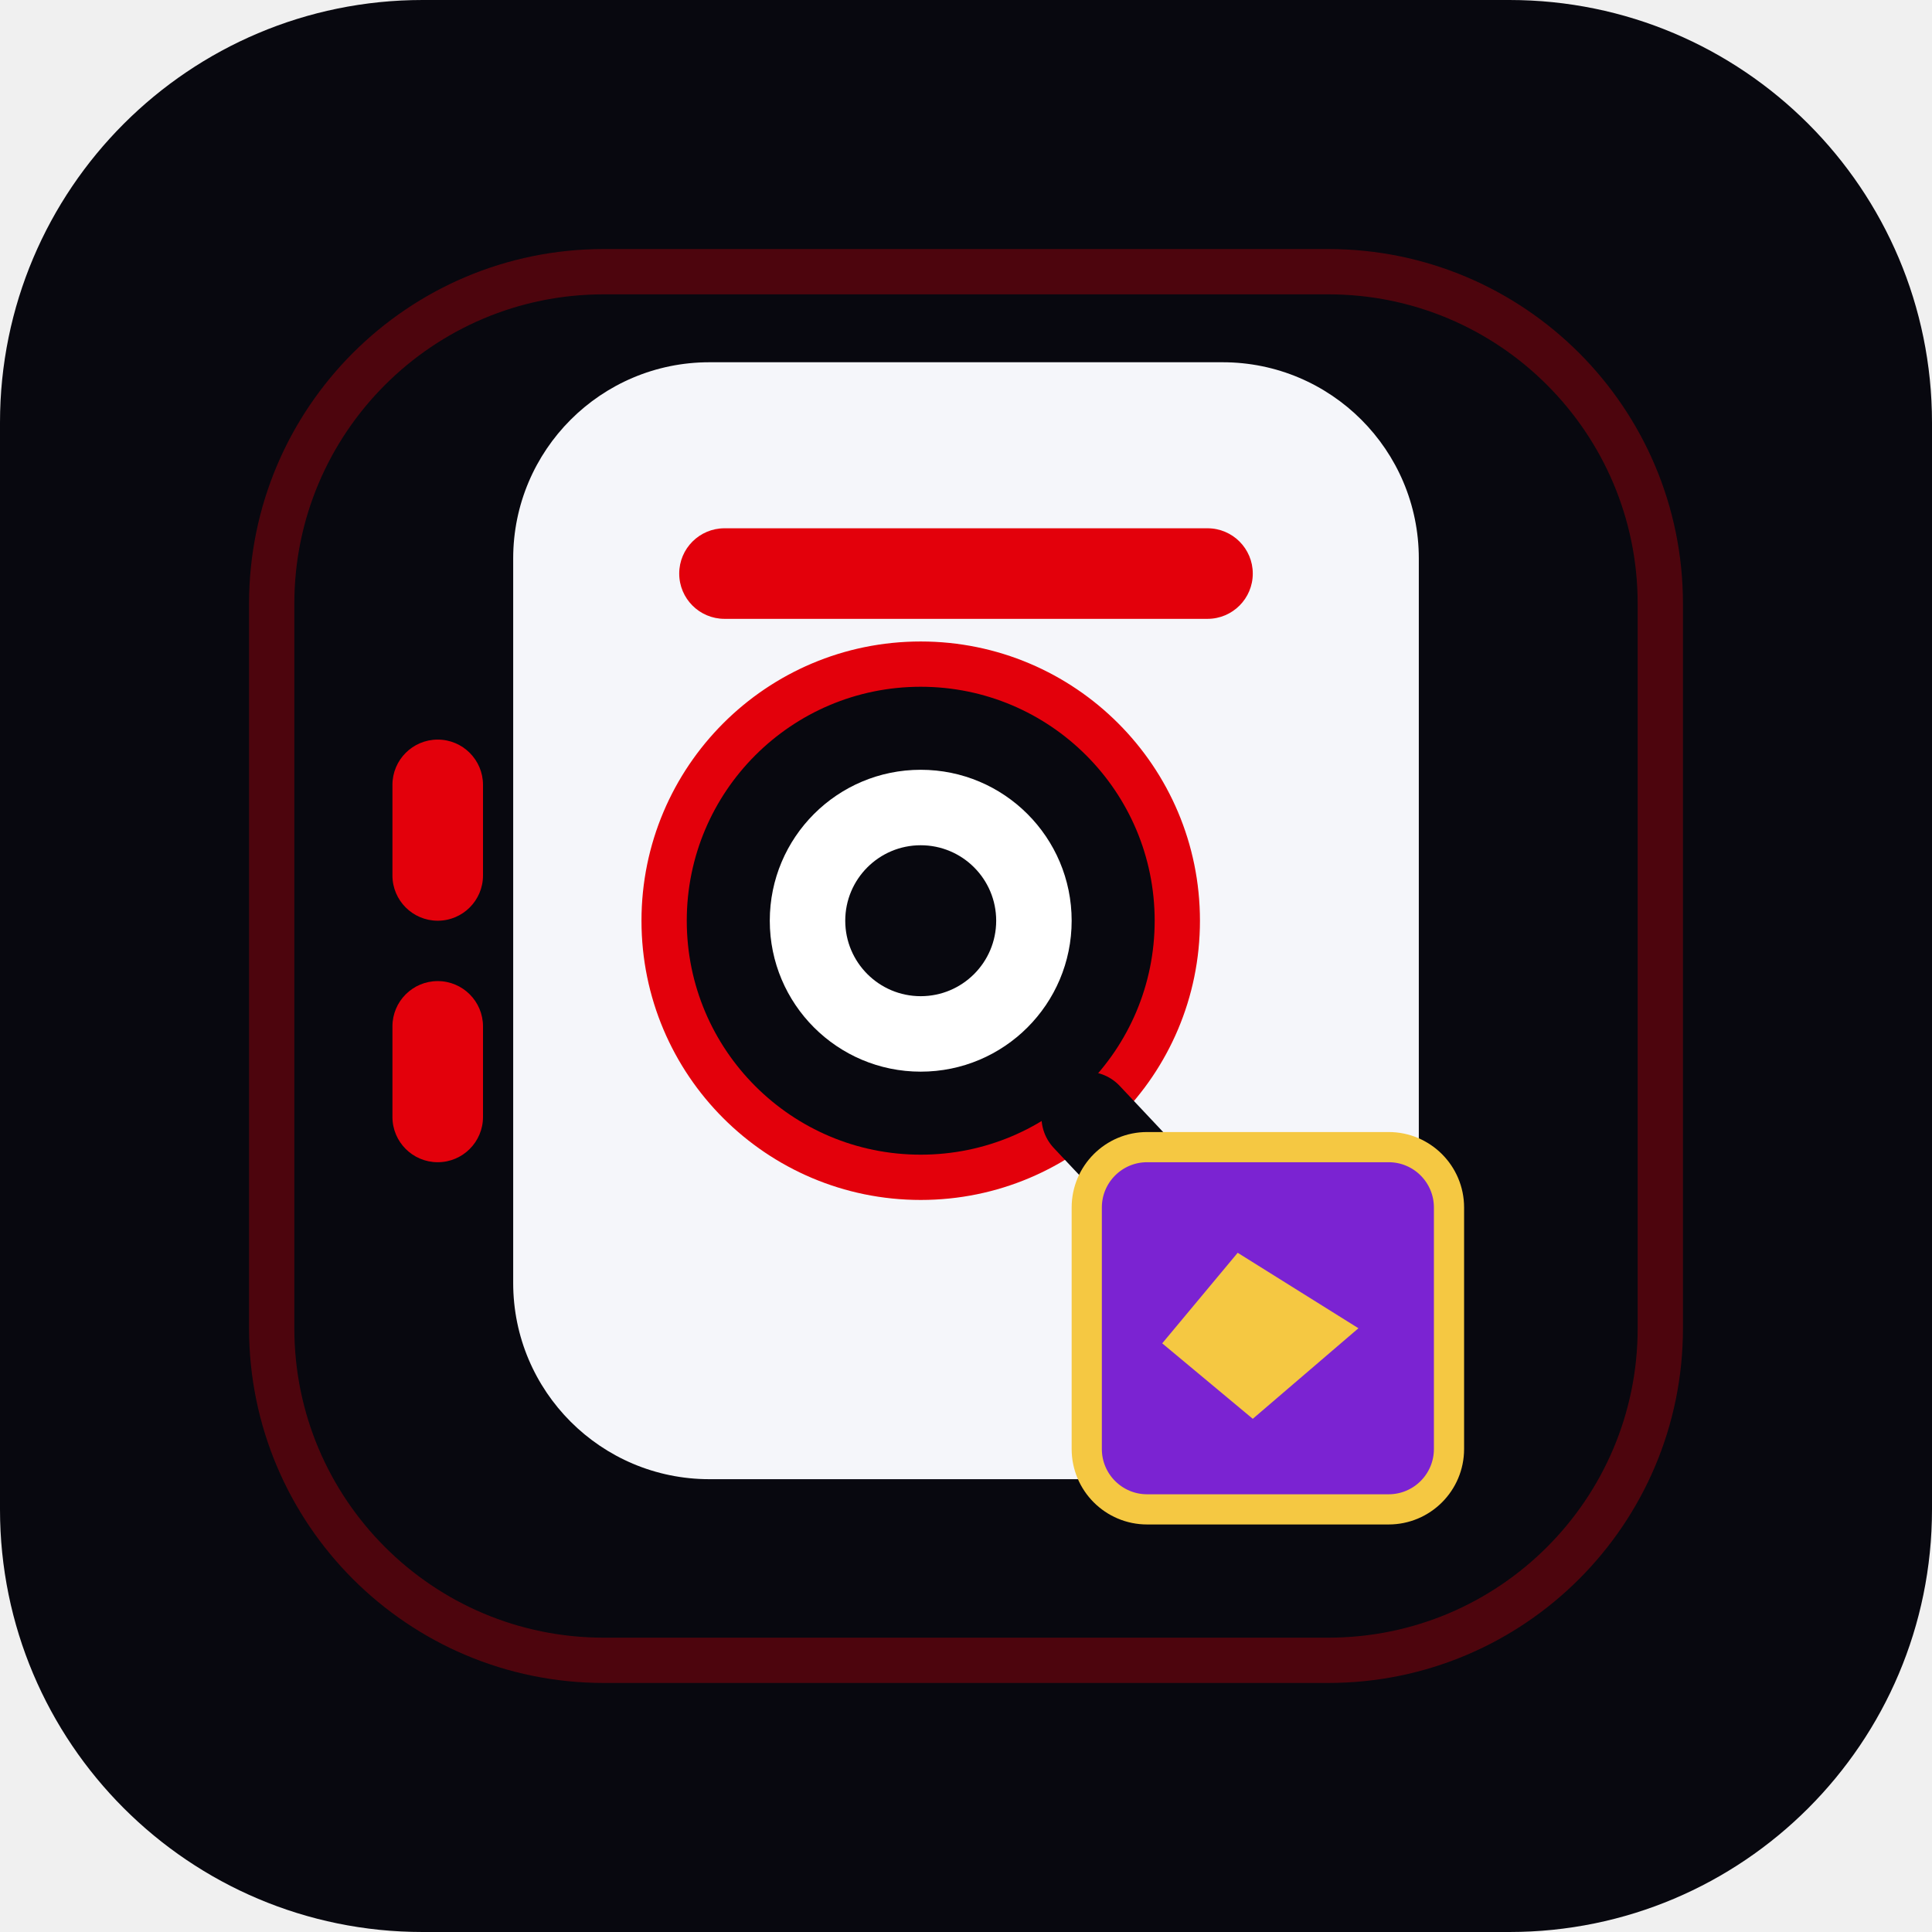
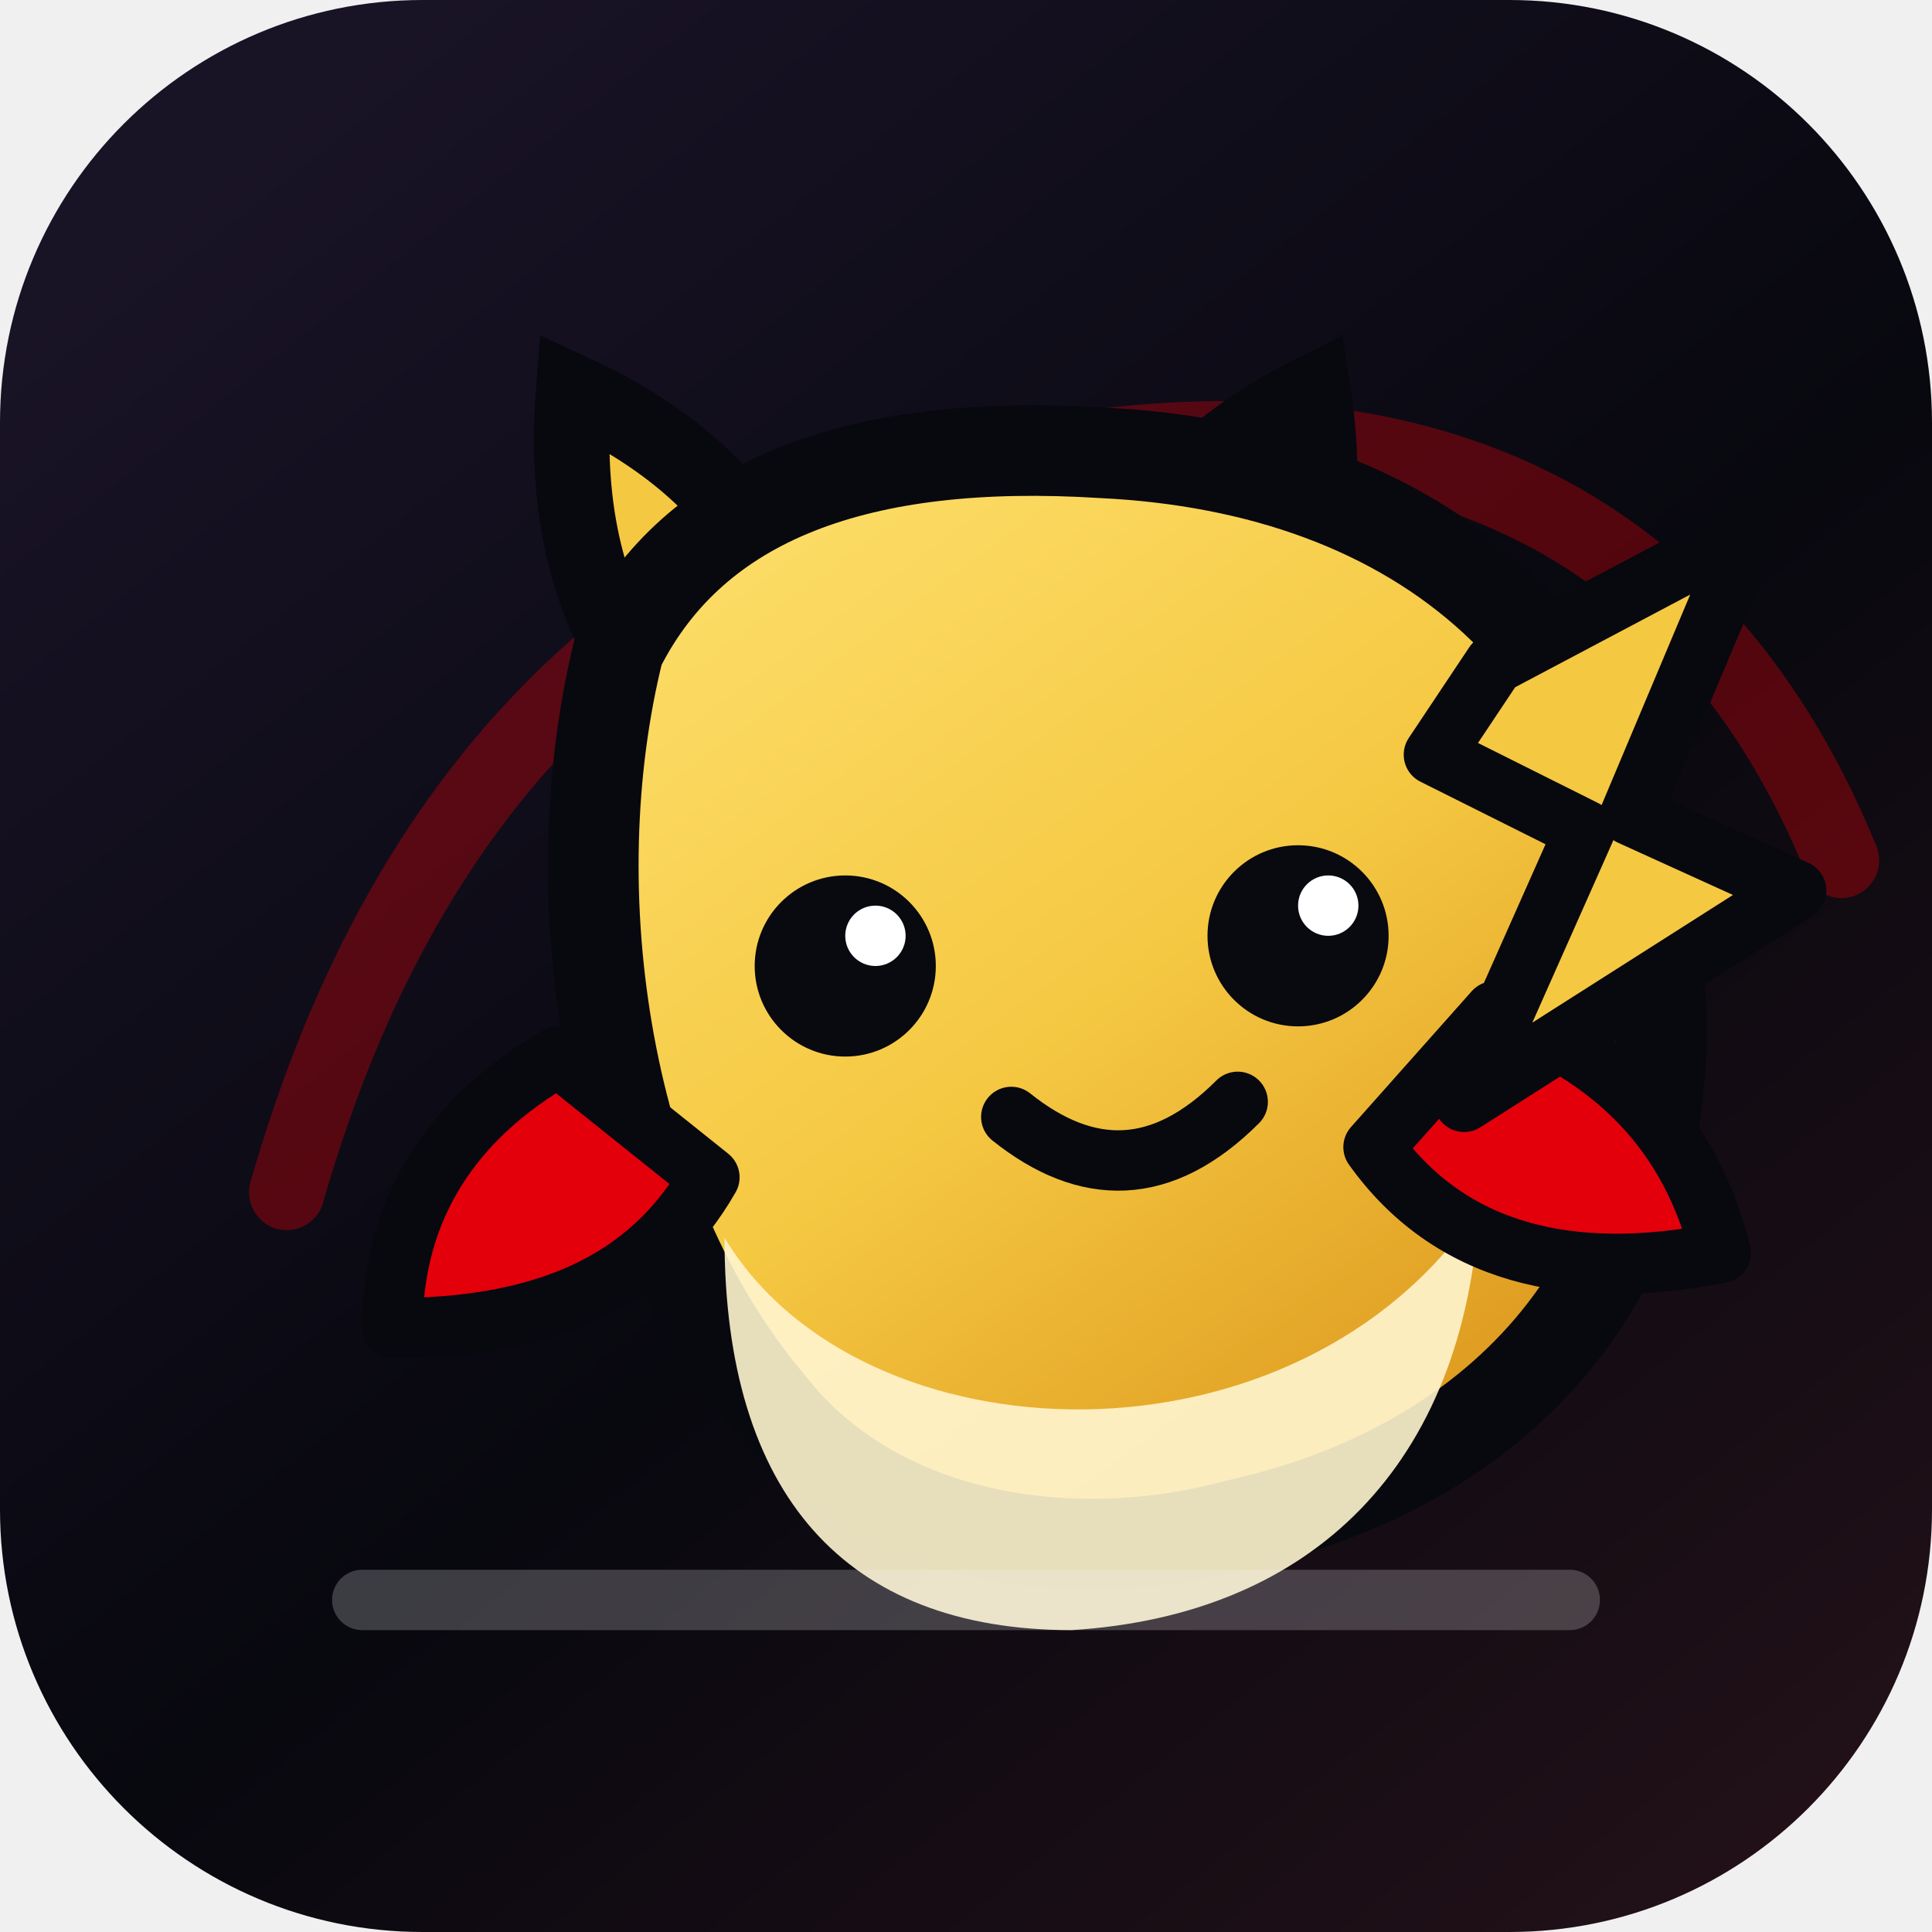
<svg xmlns="http://www.w3.org/2000/svg" viewBox="0 0 128 128" role="img" aria-label="PokeDokieDex mark">
-   <rect width="128" height="128" rx="28" fill="#08080f" />
-   <rect x="18" y="18" width="92" height="92" rx="22" fill="none" stroke="#e3000b" stroke-opacity=".32" stroke-width="3" />
-   <rect x="34" y="24" width="60" height="74" rx="13" fill="#f5f6fa" />
-   <rect x="45" y="35" width="38" height="6" rx="3" fill="#e3000b" />
-   <circle cx="61" cy="61" r="17" fill="#08080f" stroke="#e3000b" stroke-width="3" />
-   <circle cx="61" cy="61" r="10" fill="#fff" />
-   <circle cx="61" cy="61" r="5" fill="#08080f" />
-   <path d="M72 74l16 17" stroke="#08080f" stroke-width="6" stroke-linecap="round" />
-   <rect x="72" y="76" width="24" height="24" rx="4" fill="#7b23d2" stroke="#f5c842" stroke-width="2" />
-   <path d="M82 83l8 5-7 6-6-5z" fill="#f5c842" />
-   <rect x="26" y="49" width="6" height="12" rx="3" fill="#e3000b" />
-   <rect x="26" y="65" width="6" height="12" rx="3" fill="#e3000b" />
+   <defs>
+     <linearGradient id="bg" x1="18" x2="112" y1="8" y2="126" gradientUnits="userSpaceOnUse">
+       <stop stop-color="#191326" />
+       <stop offset=".54" stop-color="#08080f" />
+       <stop offset="1" stop-color="#211018" />
+     </linearGradient>
+     <linearGradient id="fur" x1="36" x2="96" y1="24" y2="106" gradientUnits="userSpaceOnUse">
+       <stop stop-color="#ffe576" />
+       <stop offset=".55" stop-color="#f5c842" />
+       <stop offset="1" stop-color="#d88f16" />
+     </linearGradient>
+   </defs>
+   <rect width="128" height="128" rx="28" fill="url(#bg)" />
+   <path d="M19 79c8-28 25-44 51-49 25-4 43 5 52 27" fill="none" stroke="#e3000b" stroke-opacity=".34" stroke-width="5" stroke-linecap="round" />
+   <path d="M38 26c-1 13 4 22 15 28 2-12-2-22-15-28z" fill="#f5c842" stroke="#08080f" stroke-width="5" />
+   <path d="M87 26c2 13-3 23-15 29-2-13 3-23 15-29z" fill="#f5c842" stroke="#08080f" stroke-width="5" />
+   <path d="M41 43c-4 16-1 37 10 50 7 9 20 11 31 8 18-4 29-17 28-35-1-23-16-35-37-36-16-1-27 3-32 13z" fill="url(#fur)" stroke="#08080f" stroke-width="6" stroke-linejoin="round" />
+   <path d="M48 82c9 15 38 16 50-2-1 17-11 27-27 28-15 0-23-9-23-26z" fill="#fff5cf" opacity=".9" />
+   <circle cx="56" cy="64" r="6" fill="#090910" />
+   <circle cx="86" cy="62" r="6" fill="#090910" />
+   <circle cx="58" cy="62" r="2" fill="#fff" />
+   <circle cx="88" cy="60" r="2" fill="#fff" />
+   <path d="M67 74c5 4 10 4 15-1" fill="none" stroke="#08080f" stroke-width="4" stroke-linecap="round" />
+   <path d="M37 70c-7 4-11 10-11 18 10 0 17-3 21-10z" fill="#e3000b" stroke="#08080f" stroke-width="4" stroke-linejoin="round" />
+   <path d="M99 67c8 3 13 8 15 16-10 2-18 0-23-7z" fill="#e3000b" stroke="#08080f" stroke-width="4" stroke-linejoin="round" />
+   <path d="M99 44l17-9-8 19 11 5-22 14 8-18-10-5z" fill="#f5c842" stroke="#08080f" stroke-width="4" stroke-linejoin="round" />
+   <path d="M24 106h80" stroke="#f5f6fa" stroke-opacity=".22" stroke-width="4" stroke-linecap="round" />
</svg>
